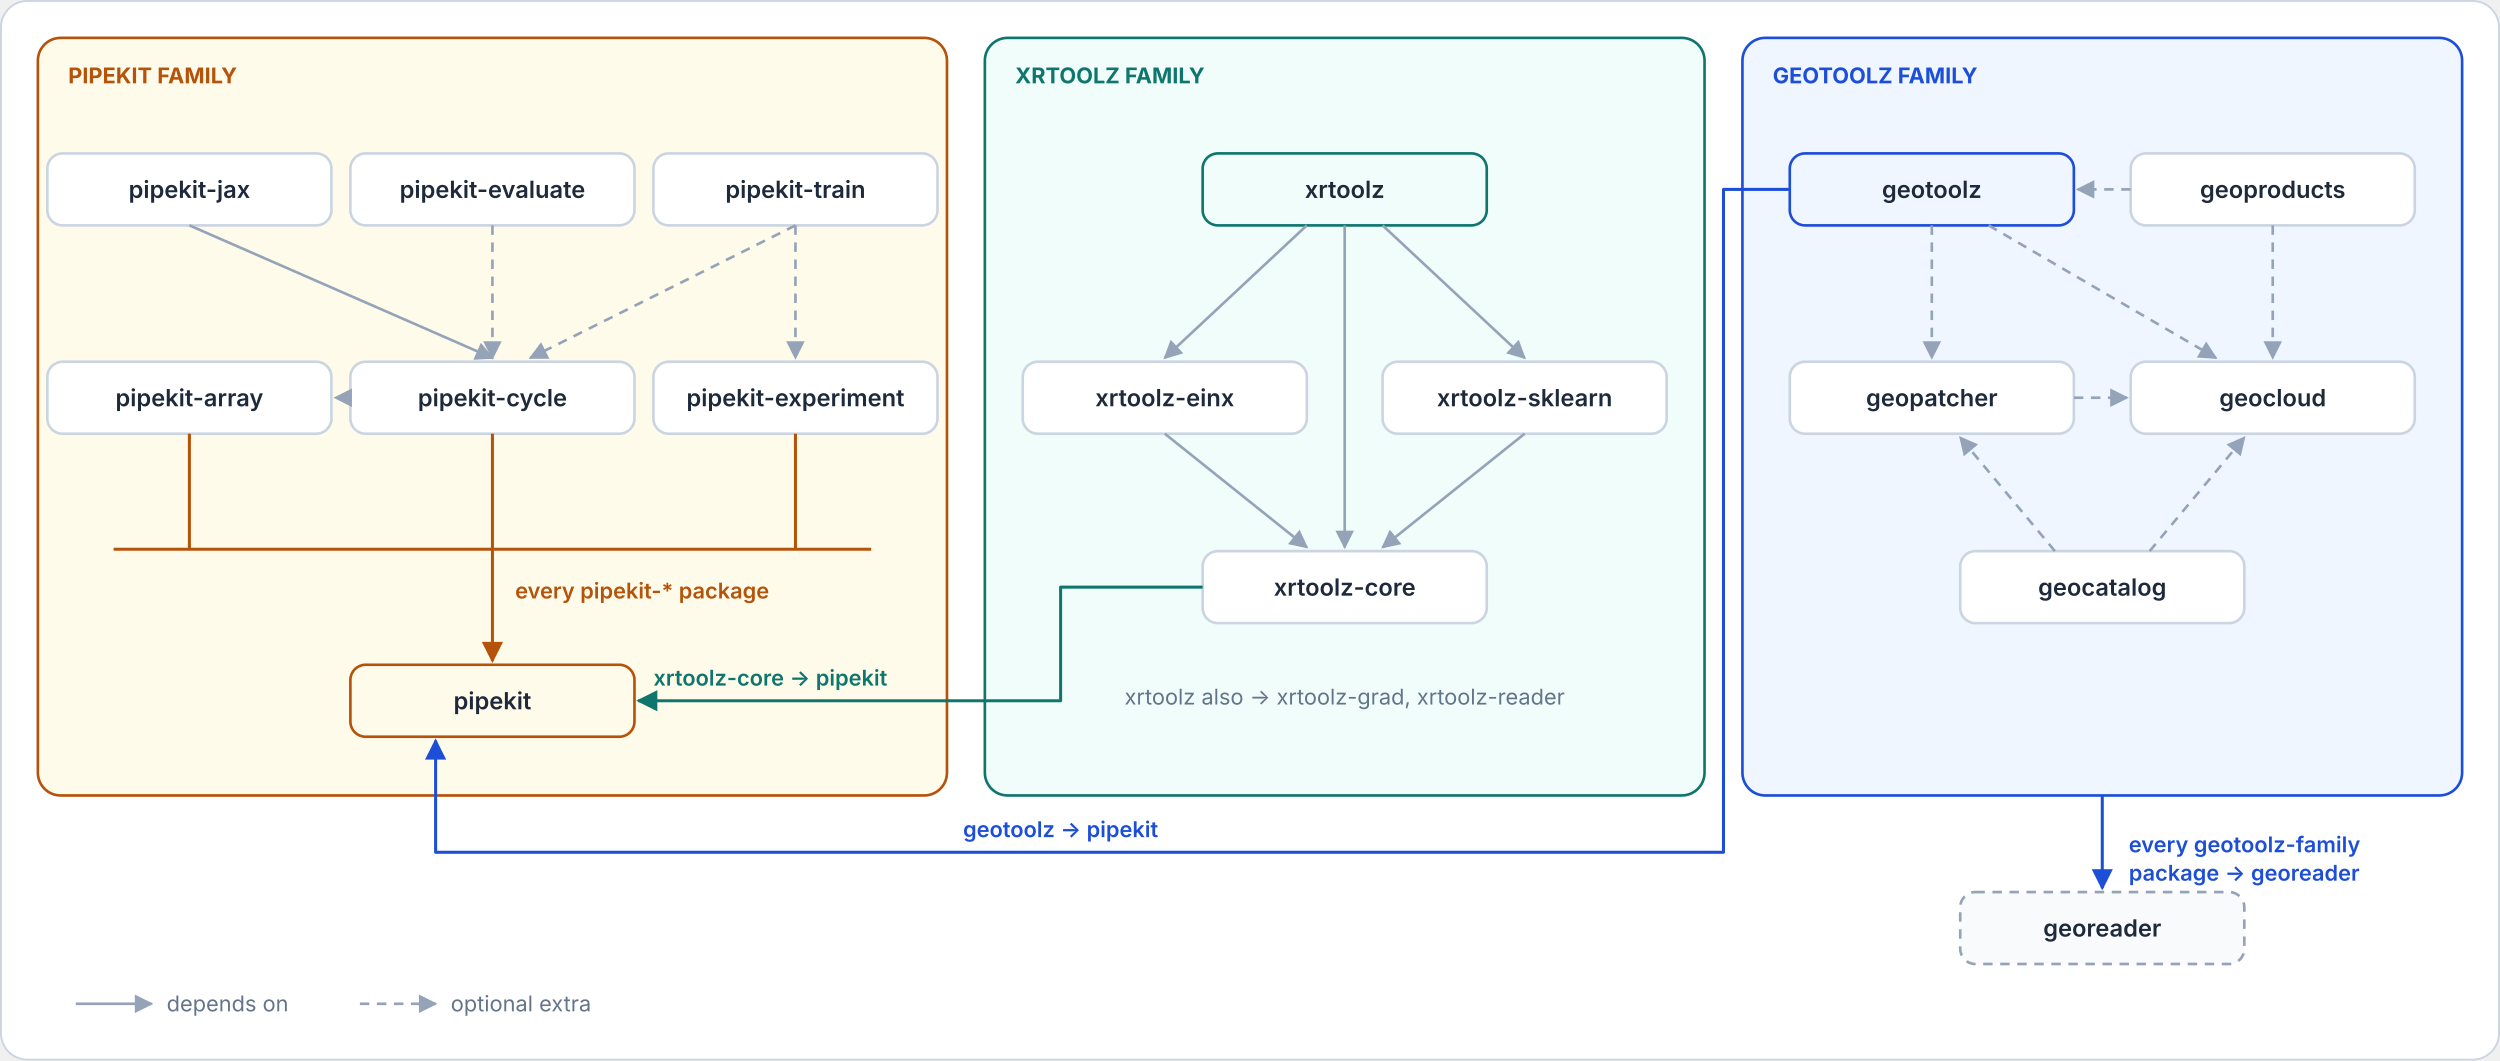
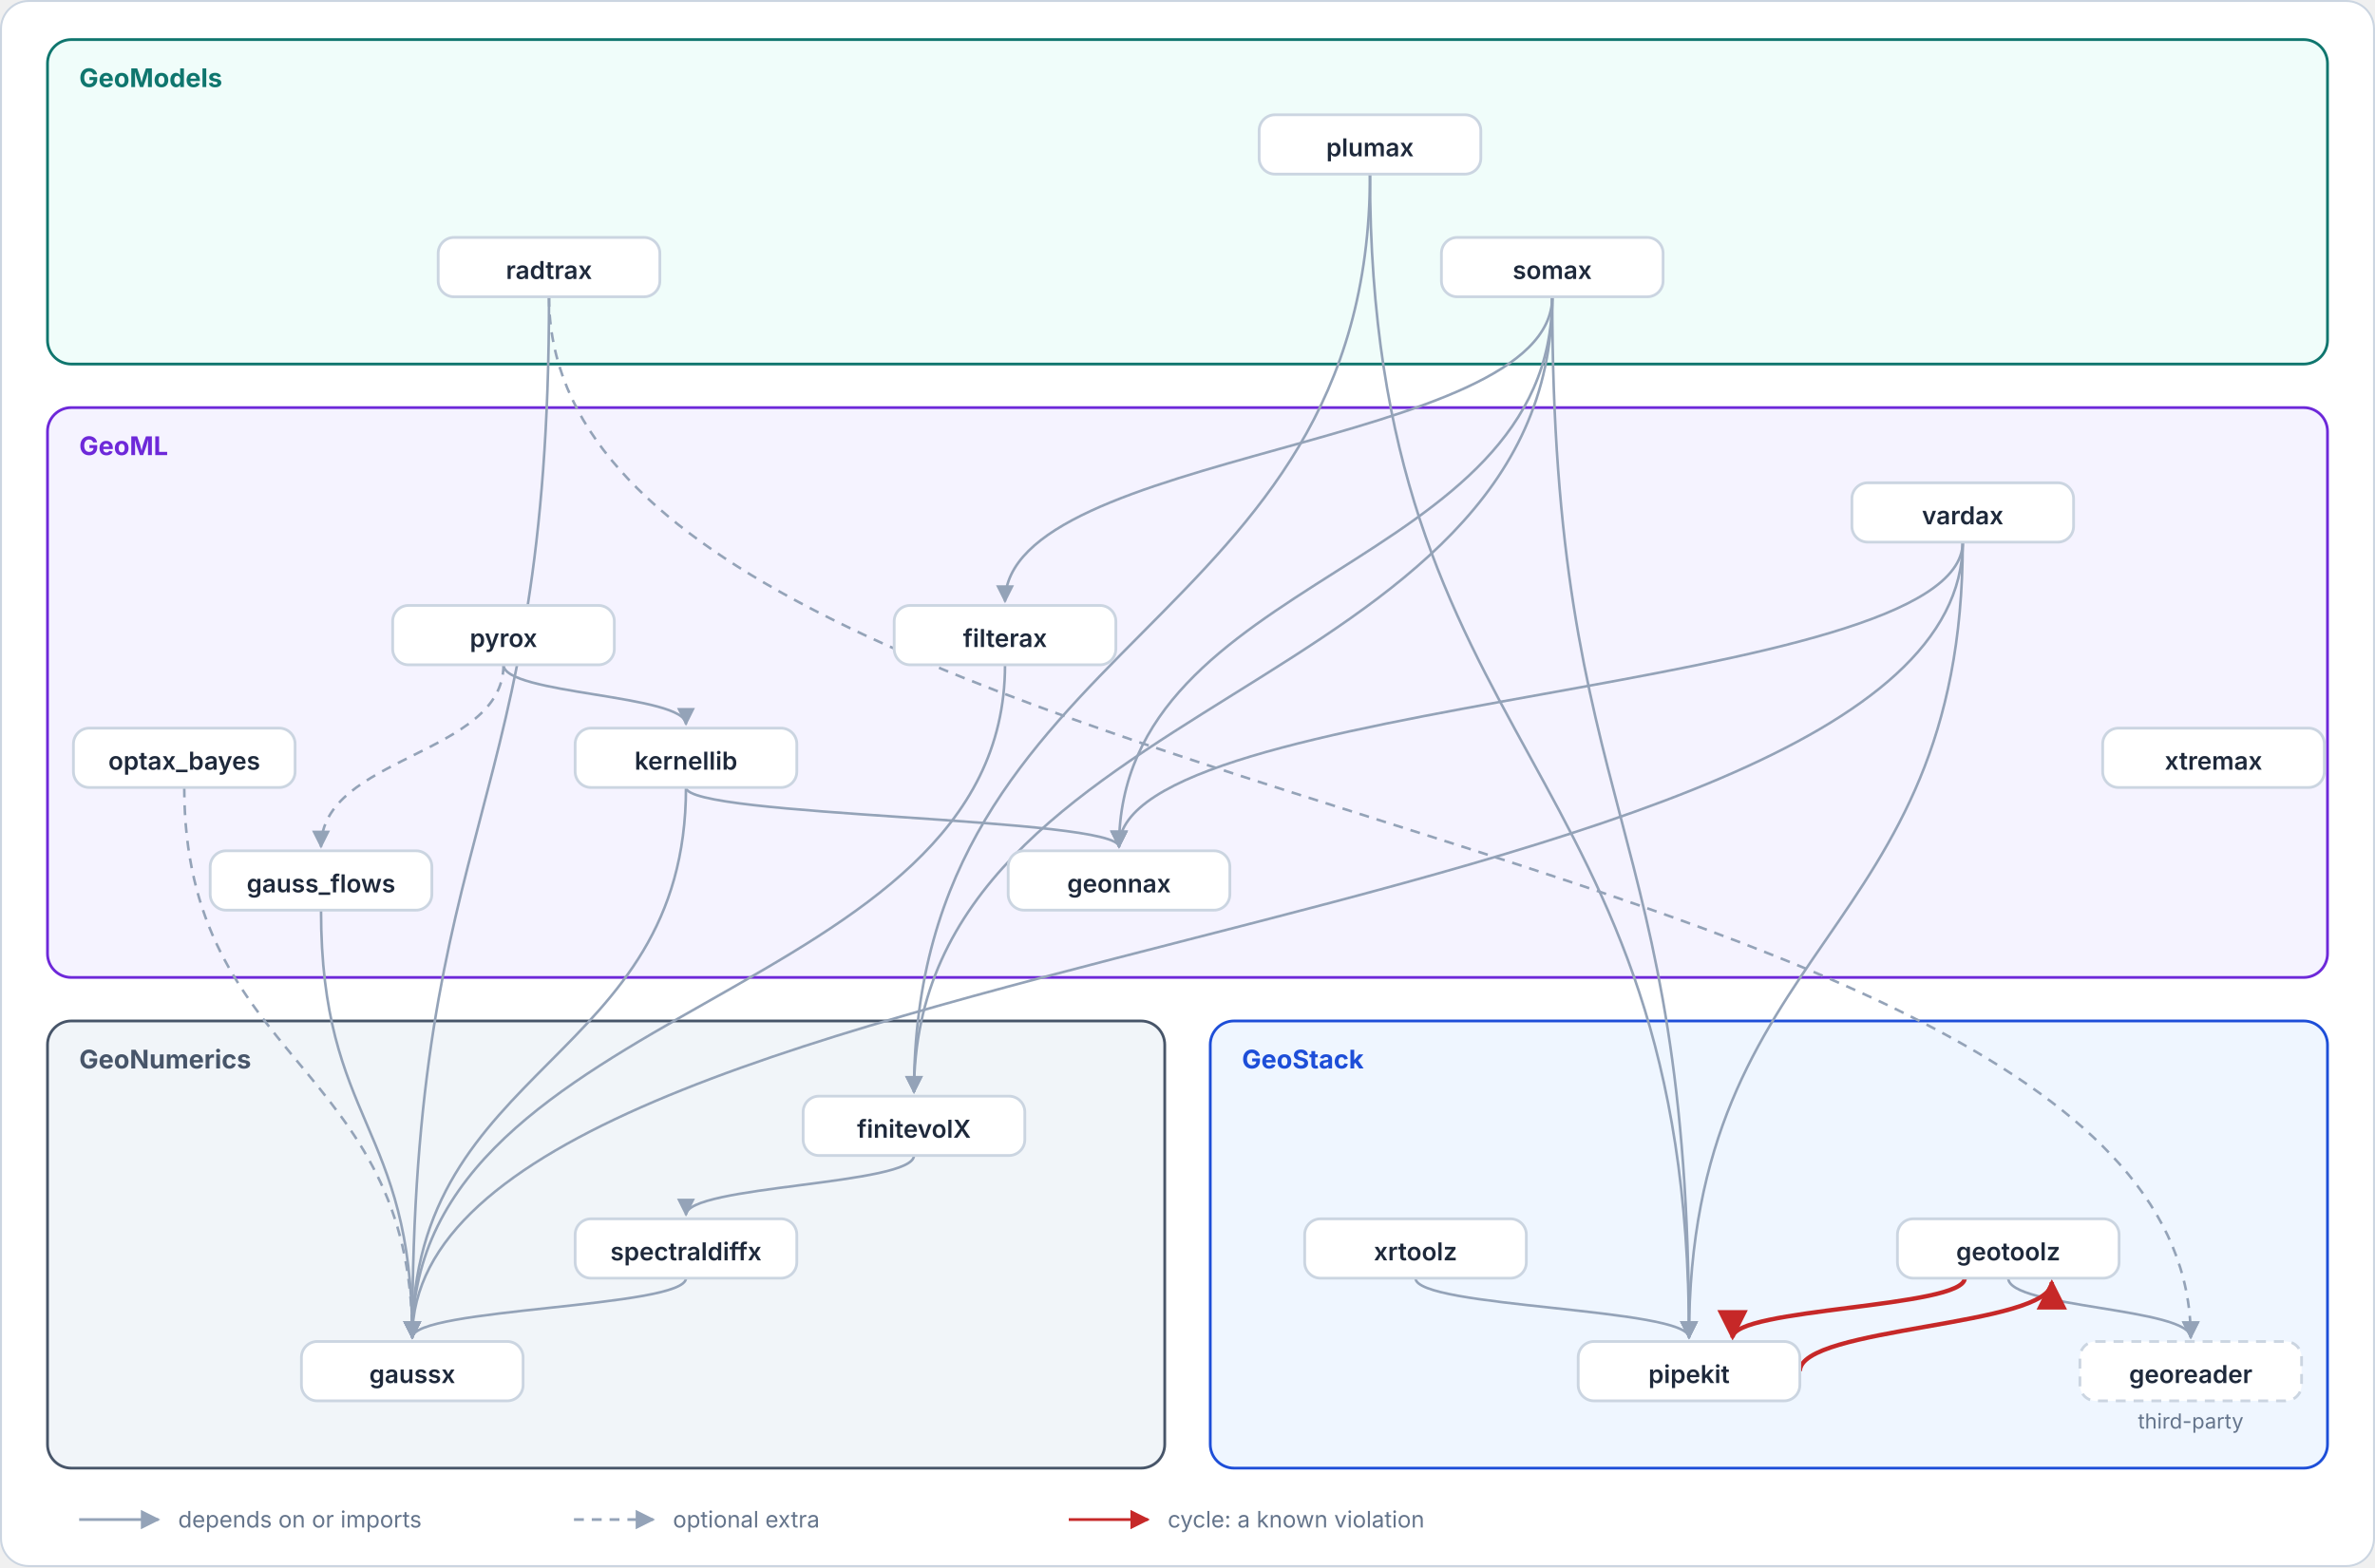
- <svg xmlns="http://www.w3.org/2000/svg" viewBox="0 0 1320 560" width="1320" height="560" role="img" aria-label="How the reference packages import each other: every pipekit package depends on pipekit, xrtoolz builds on xrtoolz-core and pipekit, and the geotoolz packages build on georeader; dashed edges are optional extras." font-family="Inter, 'Helvetica Neue', Arial, 'DejaVu Sans', sans-serif">
+ <svg xmlns="http://www.w3.org/2000/svg" viewBox="0 0 1200 792" width="1200" height="792" role="img" aria-label="How the repositories import each other, by layer: imports point down, GeoStack and GeoNumerics sit side by side at the bottom. Solid edges are dependencies or imports, dashed edges optional extras; red edges form a cycle, a known violation. Drawn from the generated graph on the dependency-graph page." font-family="Inter, 'Helvetica Neue', Arial, 'DejaVu Sans', sans-serif">
  <defs>
-     <marker id="m0f766e" viewBox="0 0 10 10" refX="9" refY="5" markerWidth="7" markerHeight="7" orient="auto-start-reverse">
-       <path d="M0,0 L10,5 L0,10 z" fill="#0f766e" />
-     </marker>
-     <marker id="m1d4ed8" viewBox="0 0 10 10" refX="9" refY="5" markerWidth="7" markerHeight="7" orient="auto-start-reverse">
-       <path d="M0,0 L10,5 L0,10 z" fill="#1d4ed8" />
-     </marker>
    <marker id="m94a3b8" viewBox="0 0 10 10" refX="9" refY="5" markerWidth="7" markerHeight="7" orient="auto-start-reverse">
      <path d="M0,0 L10,5 L0,10 z" fill="#94a3b8" />
    </marker>
-     <marker id="mb45309" viewBox="0 0 10 10" refX="9" refY="5" markerWidth="7" markerHeight="7" orient="auto-start-reverse">
-       <path d="M0,0 L10,5 L0,10 z" fill="#b45309" />
+     <marker id="mc62828" viewBox="0 0 10 10" refX="9" refY="5" markerWidth="7" markerHeight="7" orient="auto-start-reverse">
+       <path d="M0,0 L10,5 L0,10 z" fill="#c62828" />
    </marker>
  </defs>
-   <rect x="0.5" y="0.5" width="1319" height="559" rx="14" fill="#ffffff" stroke="#cbd5e1" />
-   <rect x="20.0" y="20.0" width="480.0" height="400.0" rx="12" fill="#fffbeb" stroke="#b45309" stroke-width="1.4" />
-   <text x="36.0" y="44.0" font-size="11.5" fill="#b45309" text-anchor="start" font-weight="700">PIPEKIT  FAMILY</text>
-   <rect x="520.0" y="20.0" width="380.0" height="400.0" rx="12" fill="#f0fdfa" stroke="#0f766e" stroke-width="1.4" />
-   <text x="536.0" y="44.0" font-size="11.5" fill="#0f766e" text-anchor="start" font-weight="700">XRTOOLZ  FAMILY</text>
-   <rect x="920.0" y="20.0" width="380.0" height="400.0" rx="12" fill="#eff6ff" stroke="#1d4ed8" stroke-width="1.4" />
-   <text x="936.0" y="44.0" font-size="11.5" fill="#1d4ed8" text-anchor="start" font-weight="700">GEOTOOLZ  FAMILY</text>
-   <rect x="25.0" y="81.0" width="150.0" height="38.0" rx="8" fill="#ffffff" stroke="#cbd5e1" stroke-width="1.4" />
-   <text x="100.0" y="104.5" font-size="12.5" fill="#1e293b" text-anchor="middle" font-weight="600">pipekit-jax</text>
-   <rect x="185.0" y="81.0" width="150.0" height="38.0" rx="8" fill="#ffffff" stroke="#cbd5e1" stroke-width="1.4" />
-   <text x="260.0" y="104.5" font-size="12.5" fill="#1e293b" text-anchor="middle" font-weight="600">pipekit-evaluate</text>
-   <rect x="345.0" y="81.0" width="150.0" height="38.0" rx="8" fill="#ffffff" stroke="#cbd5e1" stroke-width="1.4" />
-   <text x="420.0" y="104.5" font-size="12.5" fill="#1e293b" text-anchor="middle" font-weight="600">pipekit-train</text>
-   <rect x="25.0" y="191.0" width="150.0" height="38.0" rx="8" fill="#ffffff" stroke="#cbd5e1" stroke-width="1.4" />
-   <text x="100.0" y="214.5" font-size="12.5" fill="#1e293b" text-anchor="middle" font-weight="600">pipekit-array</text>
-   <rect x="185.0" y="191.0" width="150.0" height="38.0" rx="8" fill="#ffffff" stroke="#cbd5e1" stroke-width="1.4" />
-   <text x="260.0" y="214.5" font-size="12.5" fill="#1e293b" text-anchor="middle" font-weight="600">pipekit-cycle</text>
-   <rect x="345.0" y="191.0" width="150.0" height="38.0" rx="8" fill="#ffffff" stroke="#cbd5e1" stroke-width="1.4" />
-   <text x="420.0" y="214.5" font-size="12.5" fill="#1e293b" text-anchor="middle" font-weight="600">pipekit-experiment</text>
-   <rect x="185.0" y="351.0" width="150.0" height="38.0" rx="8" fill="#fffbeb" stroke="#b45309" stroke-width="1.4" />
-   <text x="260.0" y="374.5" font-size="12.5" fill="#1e293b" text-anchor="middle" font-weight="600">pipekit</text>
-   <path d="M100.0,119.0 L260.0,189.0" fill="none" stroke="#94a3b8" stroke-width="1.4" stroke-linejoin="round" marker-end="url(#m94a3b8)" />
-   <path d="M260.0,119.0 L260.0,189.0" fill="none" stroke="#94a3b8" stroke-width="1.4" stroke-linejoin="round" stroke-dasharray="5 4" marker-end="url(#m94a3b8)" />
-   <path d="M420.0,119.0 L280.0,189.0" fill="none" stroke="#94a3b8" stroke-width="1.4" stroke-linejoin="round" stroke-dasharray="5 4" marker-end="url(#m94a3b8)" />
-   <path d="M420.0,119.0 L420.0,189.0" fill="none" stroke="#94a3b8" stroke-width="1.4" stroke-linejoin="round" stroke-dasharray="5 4" marker-end="url(#m94a3b8)" />
-   <path d="M185.0,210.0 L177.0,210.0" fill="none" stroke="#94a3b8" stroke-width="1.4" stroke-linejoin="round" stroke-dasharray="5 4" marker-end="url(#m94a3b8)" />
-   <path d="M60.0,290.0 L460.0,290.0" fill="none" stroke="#b45309" stroke-width="1.6" stroke-linejoin="round" />
-   <path d="M100.0,229.0 L100.0,290.0" fill="none" stroke="#b45309" stroke-width="1.6" stroke-linejoin="round" />
-   <path d="M260.0,229.0 L260.0,290.0" fill="none" stroke="#b45309" stroke-width="1.6" stroke-linejoin="round" />
-   <path d="M420.0,229.0 L420.0,290.0" fill="none" stroke="#b45309" stroke-width="1.6" stroke-linejoin="round" />
-   <path d="M260.0,290.0 L260.0,349.0" fill="none" stroke="#b45309" stroke-width="1.6" stroke-linejoin="round" marker-end="url(#mb45309)" />
-   <text x="272.0" y="316.0" font-size="11.5" fill="#b45309" text-anchor="start" font-weight="600">every pipekit-* package</text>
-   <rect x="635.0" y="81.0" width="150.0" height="38.0" rx="8" fill="#f0fdfa" stroke="#0f766e" stroke-width="1.4" />
-   <text x="710.0" y="104.5" font-size="12.5" fill="#1e293b" text-anchor="middle" font-weight="600">xrtoolz</text>
-   <rect x="540.0" y="191.0" width="150.0" height="38.0" rx="8" fill="#ffffff" stroke="#cbd5e1" stroke-width="1.4" />
-   <text x="615.0" y="214.5" font-size="12.5" fill="#1e293b" text-anchor="middle" font-weight="600">xrtoolz-einx</text>
-   <rect x="730.0" y="191.0" width="150.0" height="38.0" rx="8" fill="#ffffff" stroke="#cbd5e1" stroke-width="1.4" />
-   <text x="805.0" y="214.5" font-size="12.5" fill="#1e293b" text-anchor="middle" font-weight="600">xrtoolz-sklearn</text>
-   <rect x="635.0" y="291.0" width="150.0" height="38.0" rx="8" fill="#ffffff" stroke="#cbd5e1" stroke-width="1.4" />
-   <text x="710.0" y="314.5" font-size="12.5" fill="#1e293b" text-anchor="middle" font-weight="600">xrtoolz-core</text>
-   <path d="M690.0,119.0 L615.0,189.0" fill="none" stroke="#94a3b8" stroke-width="1.4" stroke-linejoin="round" marker-end="url(#m94a3b8)" />
-   <path d="M730.0,119.0 L805.0,189.0" fill="none" stroke="#94a3b8" stroke-width="1.4" stroke-linejoin="round" marker-end="url(#m94a3b8)" />
-   <path d="M710.0,119.0 L710.0,289.0" fill="none" stroke="#94a3b8" stroke-width="1.4" stroke-linejoin="round" marker-end="url(#m94a3b8)" />
-   <path d="M615.0,229.0 L690.0,289.0" fill="none" stroke="#94a3b8" stroke-width="1.4" stroke-linejoin="round" marker-end="url(#m94a3b8)" />
-   <path d="M805.0,229.0 L730.0,289.0" fill="none" stroke="#94a3b8" stroke-width="1.4" stroke-linejoin="round" marker-end="url(#m94a3b8)" />
-   <text x="710.0" y="372.0" font-size="11.5" fill="#64748b" text-anchor="middle" font-weight="400">xrtoolz also → xrtoolz-grad, xrtoolz-reader</text>
-   <path d="M635.0,310.0 L560.0,310.0 L560.0,370.0 L337.0,370.0" fill="none" stroke="#0f766e" stroke-width="1.6" stroke-linejoin="round" marker-end="url(#m0f766e)" />
-   <text x="345.0" y="362.0" font-size="11.5" fill="#0f766e" text-anchor="start" font-weight="600">xrtoolz-core → pipekit</text>
-   <rect x="945.0" y="81.0" width="150.0" height="38.0" rx="8" fill="#eff6ff" stroke="#1d4ed8" stroke-width="1.4" />
-   <text x="1020.0" y="104.5" font-size="12.5" fill="#1e293b" text-anchor="middle" font-weight="600">geotoolz</text>
-   <rect x="1125.0" y="81.0" width="150.0" height="38.0" rx="8" fill="#ffffff" stroke="#cbd5e1" stroke-width="1.4" />
-   <text x="1200.0" y="104.5" font-size="12.5" fill="#1e293b" text-anchor="middle" font-weight="600">geoproducts</text>
-   <rect x="945.0" y="191.0" width="150.0" height="38.0" rx="8" fill="#ffffff" stroke="#cbd5e1" stroke-width="1.4" />
-   <text x="1020.0" y="214.5" font-size="12.5" fill="#1e293b" text-anchor="middle" font-weight="600">geopatcher</text>
-   <rect x="1125.0" y="191.0" width="150.0" height="38.0" rx="8" fill="#ffffff" stroke="#cbd5e1" stroke-width="1.4" />
-   <text x="1200.0" y="214.5" font-size="12.5" fill="#1e293b" text-anchor="middle" font-weight="600">geocloud</text>
-   <rect x="1035.0" y="291.0" width="150.0" height="38.0" rx="8" fill="#ffffff" stroke="#cbd5e1" stroke-width="1.4" />
-   <text x="1110.0" y="314.5" font-size="12.5" fill="#1e293b" text-anchor="middle" font-weight="600">geocatalog</text>
-   <path d="M1125.0,100.0 L1097.0,100.0" fill="none" stroke="#94a3b8" stroke-width="1.4" stroke-linejoin="round" stroke-dasharray="5 4" marker-end="url(#m94a3b8)" />
-   <path d="M1020.0,119.0 L1020.0,189.0" fill="none" stroke="#94a3b8" stroke-width="1.4" stroke-linejoin="round" stroke-dasharray="5 4" marker-end="url(#m94a3b8)" />
-   <path d="M1050.0,119.0 L1170.0,189.0" fill="none" stroke="#94a3b8" stroke-width="1.4" stroke-linejoin="round" stroke-dasharray="5 4" marker-end="url(#m94a3b8)" />
-   <path d="M1200.0,119.0 L1200.0,189.0" fill="none" stroke="#94a3b8" stroke-width="1.4" stroke-linejoin="round" stroke-dasharray="5 4" marker-end="url(#m94a3b8)" />
-   <path d="M1095.0,210.0 L1123.0,210.0" fill="none" stroke="#94a3b8" stroke-width="1.4" stroke-linejoin="round" stroke-dasharray="5 4" marker-end="url(#m94a3b8)" />
-   <path d="M1085.0,291.0 L1035.0,231.0" fill="none" stroke="#94a3b8" stroke-width="1.4" stroke-linejoin="round" stroke-dasharray="5 4" marker-end="url(#m94a3b8)" />
-   <path d="M1135.0,291.0 L1185.0,231.0" fill="none" stroke="#94a3b8" stroke-width="1.4" stroke-linejoin="round" stroke-dasharray="5 4" marker-end="url(#m94a3b8)" />
-   <path d="M945.0,100.0 L910.0,100.0 L910.0,450.0 L230.0,450.0 L230.0,391.0" fill="none" stroke="#1d4ed8" stroke-width="1.6" stroke-linejoin="round" marker-end="url(#m1d4ed8)" />
-   <text x="560.0" y="442.0" font-size="11.5" fill="#1d4ed8" text-anchor="middle" font-weight="600">geotoolz → pipekit</text>
-   <rect x="1035.0" y="471.0" width="150.0" height="38.0" rx="8" fill="#f8fafc" stroke="#94a3b8" stroke-width="1.4" stroke-dasharray="5 4" />
-   <text x="1110.0" y="494.5" font-size="12.5" fill="#1e293b" text-anchor="middle" font-weight="600">georeader</text>
-   <path d="M1110.0,420.0 L1110.0,469.0" fill="none" stroke="#1d4ed8" stroke-width="1.6" stroke-linejoin="round" marker-end="url(#m1d4ed8)" />
-   <text x="1124.0" y="450.0" font-size="11.5" fill="#1d4ed8" text-anchor="start" font-weight="600">every geotoolz-family</text>
-   <text x="1124.0" y="465.0" font-size="11.5" fill="#1d4ed8" text-anchor="start" font-weight="600">package → georeader</text>
-   <path d="M40.0,530.0 L80.0,530.0" fill="none" stroke="#94a3b8" stroke-width="1.4" stroke-linejoin="round" marker-end="url(#m94a3b8)" />
-   <text x="88.0" y="534.0" font-size="11.5" fill="#64748b" text-anchor="start" font-weight="400">depends on</text>
-   <path d="M190.0,530.0 L230.0,530.0" fill="none" stroke="#94a3b8" stroke-width="1.4" stroke-linejoin="round" stroke-dasharray="5 4" marker-end="url(#m94a3b8)" />
-   <text x="238.0" y="534.0" font-size="11.5" fill="#64748b" text-anchor="start" font-weight="400">optional extra</text>
+   <rect x="0.5" y="0.5" width="1199" height="791" rx="14" fill="#ffffff" stroke="#cbd5e1" />
+   <rect x="24.0" y="20.0" width="1152.0" height="164.0" rx="12" fill="#f0fdfa" stroke="#0f766e" stroke-width="1.4" />
+   <text x="40.0" y="44.0" font-size="13" fill="#0f766e" text-anchor="start" font-weight="700">GeoModels</text>
+   <rect x="24.0" y="206.0" width="1152.0" height="288.0" rx="12" fill="#f5f3ff" stroke="#6d28d9" stroke-width="1.4" />
+   <text x="40.0" y="230.0" font-size="13" fill="#6d28d9" text-anchor="start" font-weight="700">GeoML</text>
+   <rect x="24.0" y="516.0" width="564.5" height="226.0" rx="12" fill="#f1f5f9" stroke="#475569" stroke-width="1.4" />
+   <text x="40.0" y="540.0" font-size="13" fill="#475569" text-anchor="start" font-weight="700">GeoNumerics</text>
+   <rect x="611.5" y="516.0" width="564.5" height="226.0" rx="12" fill="#eff6ff" stroke="#1d4ed8" stroke-width="1.4" />
+   <text x="627.5" y="540.0" font-size="13" fill="#1d4ed8" text-anchor="start" font-weight="700">GeoStack</text>
+   <path d="M507.8,336.0 C507.8,506.0 208.3,506.0 208.3,676.0" fill="none" stroke="#94a3b8" stroke-width="1.3" marker-end="url(#m94a3b8)" />
+   <path d="M461.8,584.0 C461.8,599.0 346.6,599.0 346.6,614.0" fill="none" stroke="#94a3b8" stroke-width="1.3" marker-end="url(#m94a3b8)" />
+   <path d="M162.2,460.0 C162.2,568.0 208.3,568.0 208.3,676.0" fill="none" stroke="#94a3b8" stroke-width="1.3" marker-end="url(#m94a3b8)" />
+   <path d="M1014.7,646.0 C1014.7,661.0 1106.9,661.0 1106.9,676.0" fill="none" stroke="#94a3b8" stroke-width="1.3" marker-end="url(#m94a3b8)" />
+   <path d="M992.7,646.0 C992.7,661.0 875.4,661.0 875.4,676.0" fill="none" stroke="#c62828" stroke-width="2.2" marker-end="url(#mc62828)" />
+   <path d="M346.6,398.0 C346.6,537.0 208.3,537.0 208.3,676.0" fill="none" stroke="#94a3b8" stroke-width="1.3" marker-end="url(#m94a3b8)" />
+   <path d="M346.6,398.0 C346.6,413.0 565.4,413.0 565.4,428.0" fill="none" stroke="#94a3b8" stroke-width="1.3" marker-end="url(#m94a3b8)" />
+   <path d="M93.1,398.0 C93.1,537.0 208.3,537.0 208.3,676.0" fill="none" stroke="#94a3b8" stroke-width="1.3" stroke-dasharray="5 4" marker-end="url(#m94a3b8)" />
+   <path d="M909.4,693.0 C909.4,670.5 1036.7,670.5 1036.7,648.0" fill="none" stroke="#c62828" stroke-width="2.2" marker-end="url(#mc62828)" />
+   <path d="M692.2,88.0 C692.2,320.0 461.8,320.0 461.8,552.0" fill="none" stroke="#94a3b8" stroke-width="1.3" marker-end="url(#m94a3b8)" />
+   <path d="M692.2,88.0 C692.2,382.0 853.4,382.0 853.4,676.0" fill="none" stroke="#94a3b8" stroke-width="1.3" marker-end="url(#m94a3b8)" />
+   <path d="M254.4,336.0 C254.4,382.0 162.2,382.0 162.2,428.0" fill="none" stroke="#94a3b8" stroke-width="1.3" stroke-dasharray="5 4" marker-end="url(#m94a3b8)" />
+   <path d="M254.4,336.0 C254.4,351.0 346.6,351.0 346.6,366.0" fill="none" stroke="#94a3b8" stroke-width="1.3" marker-end="url(#m94a3b8)" />
+   <path d="M277.4,150.0 C277.4,413.0 208.3,413.0 208.3,676.0" fill="none" stroke="#94a3b8" stroke-width="1.3" marker-end="url(#m94a3b8)" />
+   <path d="M277.4,150.0 C277.4,413.0 1106.9,413.0 1106.9,676.0" fill="none" stroke="#94a3b8" stroke-width="1.3" stroke-dasharray="5 4" marker-end="url(#m94a3b8)" />
+   <path d="M784.3,150.0 C784.3,227.0 507.8,227.0 507.8,304.0" fill="none" stroke="#94a3b8" stroke-width="1.3" marker-end="url(#m94a3b8)" />
+   <path d="M784.3,150.0 C784.3,351.0 461.8,351.0 461.8,552.0" fill="none" stroke="#94a3b8" stroke-width="1.3" marker-end="url(#m94a3b8)" />
+   <path d="M784.3,150.0 C784.3,289.0 565.4,289.0 565.4,428.0" fill="none" stroke="#94a3b8" stroke-width="1.3" marker-end="url(#m94a3b8)" />
+   <path d="M784.3,150.0 C784.3,413.0 853.4,413.0 853.4,676.0" fill="none" stroke="#94a3b8" stroke-width="1.3" marker-end="url(#m94a3b8)" />
+   <path d="M346.6,646.0 C346.6,661.0 208.3,661.0 208.3,676.0" fill="none" stroke="#94a3b8" stroke-width="1.3" marker-end="url(#m94a3b8)" />
+   <path d="M991.7,274.0 C991.7,475.0 208.3,475.0 208.3,676.0" fill="none" stroke="#94a3b8" stroke-width="1.3" marker-end="url(#m94a3b8)" />
+   <path d="M991.7,274.0 C991.7,351.0 565.4,351.0 565.4,428.0" fill="none" stroke="#94a3b8" stroke-width="1.3" marker-end="url(#m94a3b8)" />
+   <path d="M991.7,274.0 C991.7,475.0 853.4,475.0 853.4,676.0" fill="none" stroke="#94a3b8" stroke-width="1.3" marker-end="url(#m94a3b8)" />
+   <path d="M715.2,646.0 C715.2,661.0 853.4,661.0 853.4,676.0" fill="none" stroke="#94a3b8" stroke-width="1.3" marker-end="url(#m94a3b8)" />
+   <rect x="636.2" y="58.0" width="112.0" height="30.0" rx="8" fill="#ffffff" stroke="#cbd5e1" stroke-width="1.4" />
+   <text x="692.2" y="79.0" font-size="12.5" fill="#1e293b" text-anchor="middle" font-weight="600">plumax</text>
+   <rect x="221.4" y="120.0" width="112.0" height="30.0" rx="8" fill="#ffffff" stroke="#cbd5e1" stroke-width="1.4" />
+   <text x="277.4" y="141.0" font-size="12.5" fill="#1e293b" text-anchor="middle" font-weight="600">radtrax</text>
+   <rect x="728.3" y="120.0" width="112.0" height="30.0" rx="8" fill="#ffffff" stroke="#cbd5e1" stroke-width="1.4" />
+   <text x="784.3" y="141.0" font-size="12.5" fill="#1e293b" text-anchor="middle" font-weight="600">somax</text>
+   <rect x="935.7" y="244.0" width="112.0" height="30.0" rx="8" fill="#ffffff" stroke="#cbd5e1" stroke-width="1.4" />
+   <text x="991.7" y="265.0" font-size="12.5" fill="#1e293b" text-anchor="middle" font-weight="600">vardax</text>
+   <rect x="198.4" y="306.0" width="112.0" height="30.0" rx="8" fill="#ffffff" stroke="#cbd5e1" stroke-width="1.4" />
+   <text x="254.4" y="327.0" font-size="12.5" fill="#1e293b" text-anchor="middle" font-weight="600">pyrox</text>
+   <rect x="451.8" y="306.0" width="112.0" height="30.0" rx="8" fill="#ffffff" stroke="#cbd5e1" stroke-width="1.4" />
+   <text x="507.8" y="327.0" font-size="12.5" fill="#1e293b" text-anchor="middle" font-weight="600">filterax</text>
+   <rect x="37.1" y="368.0" width="112.0" height="30.0" rx="8" fill="#ffffff" stroke="#cbd5e1" stroke-width="1.4" />
+   <text x="93.1" y="389.0" font-size="12.5" fill="#1e293b" text-anchor="middle" font-weight="600">optax_bayes</text>
+   <rect x="290.6" y="368.0" width="112.0" height="30.0" rx="8" fill="#ffffff" stroke="#cbd5e1" stroke-width="1.4" />
+   <text x="346.6" y="389.0" font-size="12.5" fill="#1e293b" text-anchor="middle" font-weight="600">kernellib</text>
+   <rect x="1062.4" y="368.0" width="112.0" height="30.0" rx="8" fill="#ffffff" stroke="#cbd5e1" stroke-width="1.4" />
+   <text x="1118.4" y="389.0" font-size="12.5" fill="#1e293b" text-anchor="middle" font-weight="600">xtremax</text>
+   <rect x="106.2" y="430.0" width="112.0" height="30.0" rx="8" fill="#ffffff" stroke="#cbd5e1" stroke-width="1.4" />
+   <text x="162.2" y="451.0" font-size="12.5" fill="#1e293b" text-anchor="middle" font-weight="600">gauss_flows</text>
+   <rect x="509.4" y="430.0" width="112.0" height="30.0" rx="8" fill="#ffffff" stroke="#cbd5e1" stroke-width="1.4" />
+   <text x="565.4" y="451.0" font-size="12.5" fill="#1e293b" text-anchor="middle" font-weight="600">geonnax</text>
+   <rect x="405.8" y="554.0" width="112.0" height="30.0" rx="8" fill="#ffffff" stroke="#cbd5e1" stroke-width="1.4" />
+   <text x="461.8" y="575.0" font-size="12.5" fill="#1e293b" text-anchor="middle" font-weight="600">finitevolX</text>
+   <rect x="290.6" y="616.0" width="112.0" height="30.0" rx="8" fill="#ffffff" stroke="#cbd5e1" stroke-width="1.4" />
+   <text x="346.6" y="637.0" font-size="12.5" fill="#1e293b" text-anchor="middle" font-weight="600">spectraldiffx</text>
+   <rect x="152.3" y="678.0" width="112.0" height="30.0" rx="8" fill="#ffffff" stroke="#cbd5e1" stroke-width="1.4" />
+   <text x="208.3" y="699.0" font-size="12.5" fill="#1e293b" text-anchor="middle" font-weight="600">gaussx</text>
+   <rect x="659.2" y="616.0" width="112.0" height="30.0" rx="8" fill="#ffffff" stroke="#cbd5e1" stroke-width="1.4" />
+   <text x="715.2" y="637.0" font-size="12.5" fill="#1e293b" text-anchor="middle" font-weight="600">xrtoolz</text>
+   <rect x="958.7" y="616.0" width="112.0" height="30.0" rx="8" fill="#ffffff" stroke="#cbd5e1" stroke-width="1.4" />
+   <text x="1014.7" y="637.0" font-size="12.5" fill="#1e293b" text-anchor="middle" font-weight="600">geotoolz</text>
+   <rect x="797.4" y="678.0" width="112.0" height="30.0" rx="8" fill="#ffffff" stroke="#cbd5e1" stroke-width="1.4" />
+   <text x="853.4" y="699.0" font-size="12.5" fill="#1e293b" text-anchor="middle" font-weight="600">pipekit</text>
+   <rect x="1050.9" y="678.0" width="112.0" height="30.0" rx="8" fill="#ffffff" stroke="#cbd5e1" stroke-width="1.4" stroke-dasharray="5 4" />
+   <text x="1106.9" y="699.0" font-size="12.5" fill="#1e293b" text-anchor="middle" font-weight="600">georeader</text>
+   <text x="1106.9" y="722.0" font-size="10.5" fill="#64748b" text-anchor="middle" font-weight="400">third-party</text>
+   <path d="M40.0,768.0 L80.0,768.0" fill="none" stroke="#94a3b8" stroke-width="1.4" stroke-linejoin="round" marker-end="url(#m94a3b8)" />
+   <text x="90.0" y="772.0" font-size="11.5" fill="#64748b" text-anchor="start" font-weight="400">depends on or imports</text>
+   <path d="M290.0,768.0 L330.0,768.0" fill="none" stroke="#94a3b8" stroke-width="1.4" stroke-linejoin="round" stroke-dasharray="5 4" marker-end="url(#m94a3b8)" />
+   <text x="340.0" y="772.0" font-size="11.5" fill="#64748b" text-anchor="start" font-weight="400">optional extra</text>
+   <path d="M540.0,768.0 L580.0,768.0" fill="none" stroke="#c62828" stroke-width="1.4" stroke-linejoin="round" marker-end="url(#mc62828)" />
+   <text x="590.0" y="772.0" font-size="11.5" fill="#64748b" text-anchor="start" font-weight="400">cycle: a known violation</text>
</svg>
